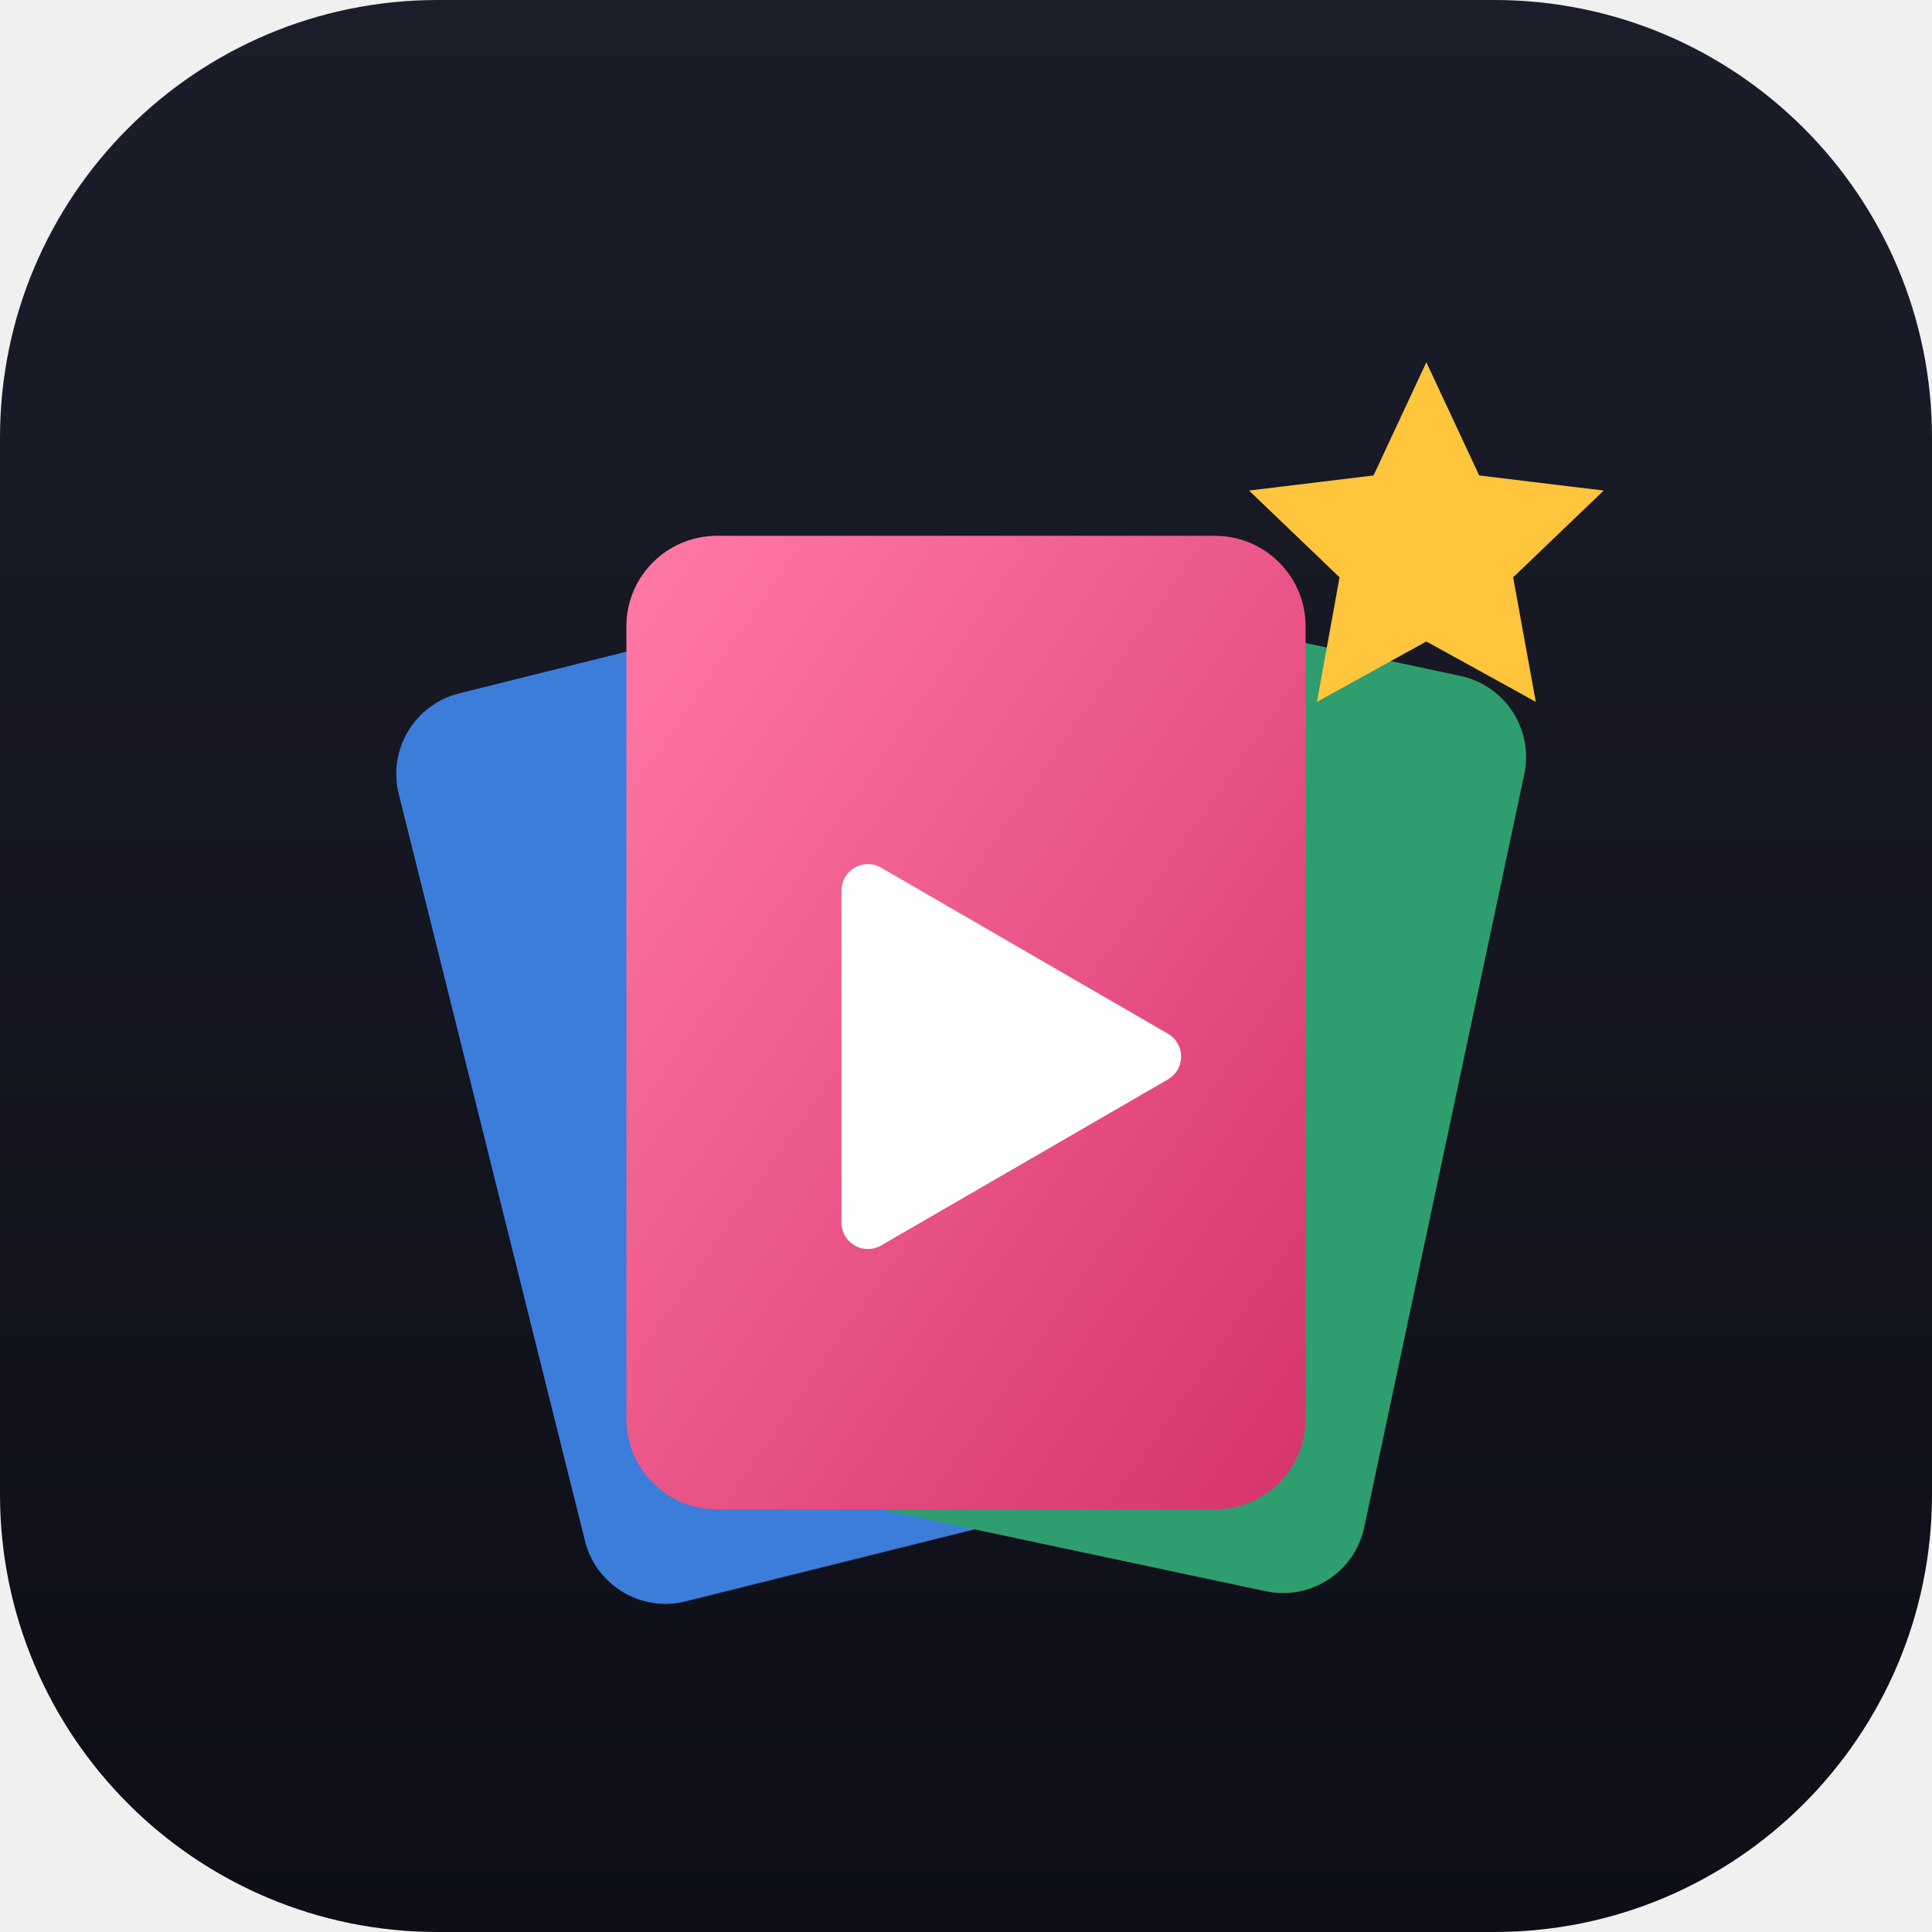
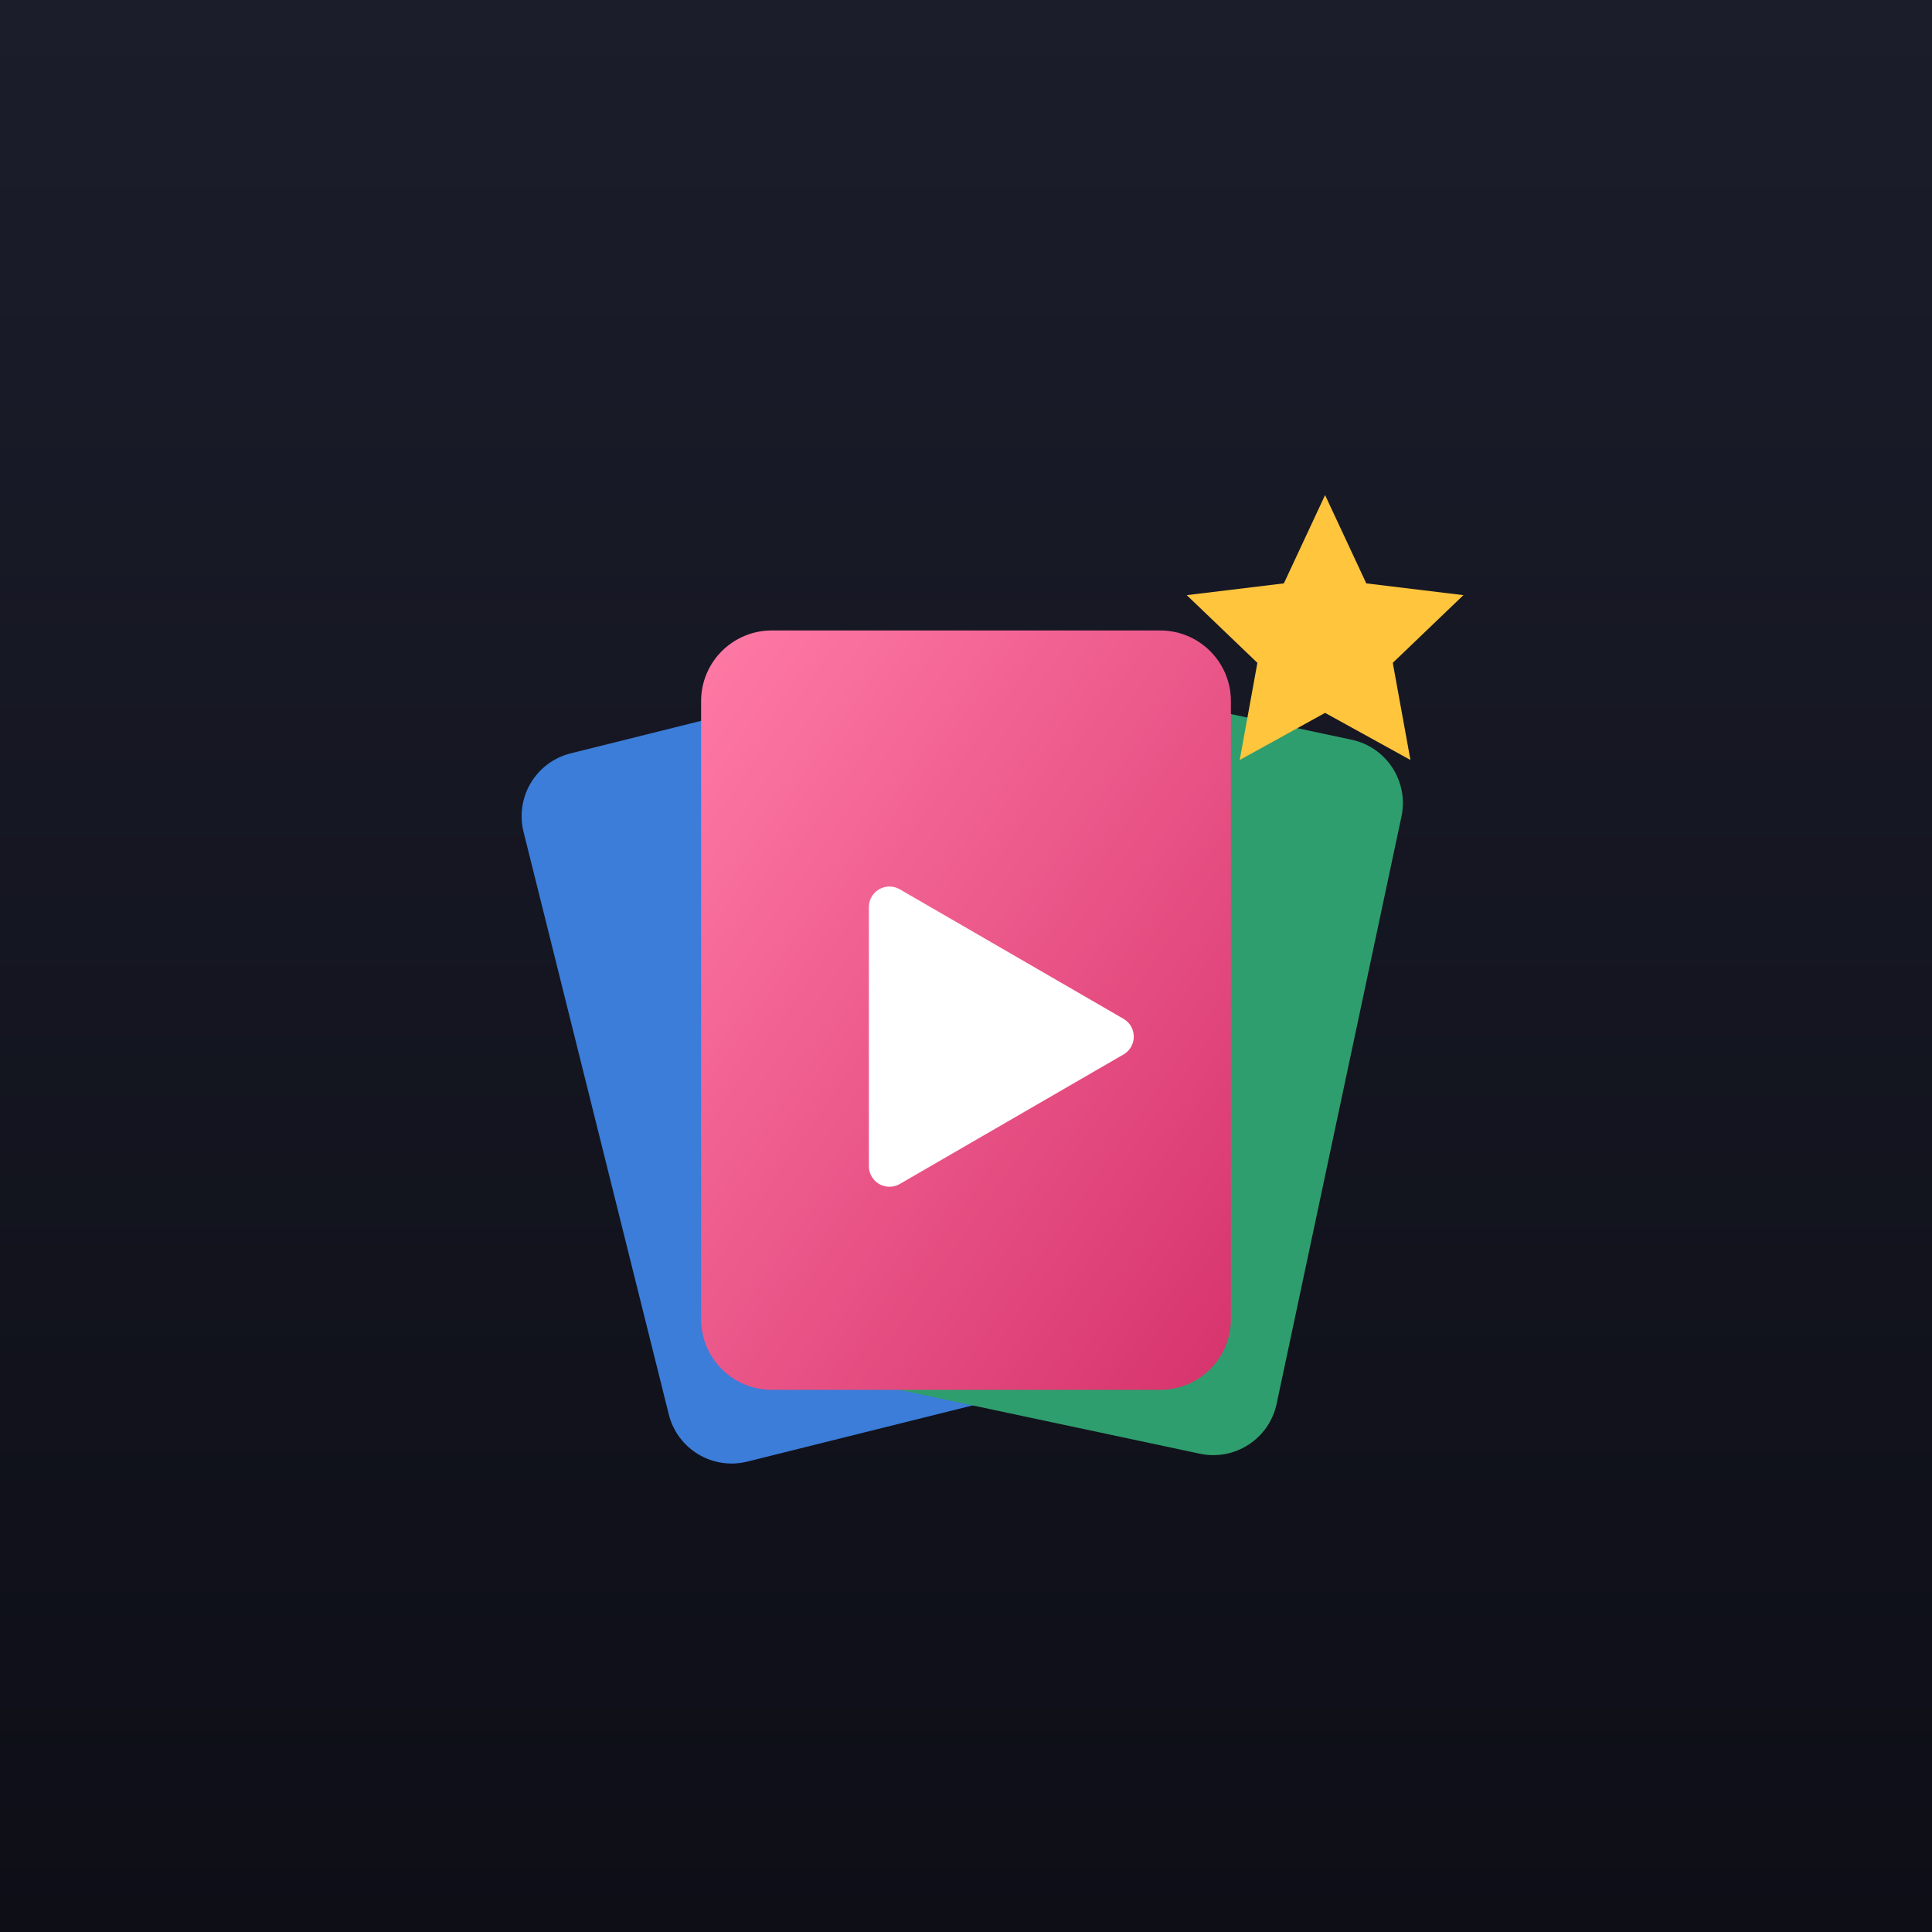
<svg xmlns="http://www.w3.org/2000/svg" viewBox="0 0 512 512">
  <defs>
    <linearGradient id="bg" x1="0" y1="0" x2="0" y2="1">
      <stop offset="0" stop-color="#1b1d2b" />
      <stop offset="1" stop-color="#0d0e16" />
    </linearGradient>
    <linearGradient id="c1" x1="0" y1="0" x2="1" y2="1">
      <stop offset="0" stop-color="#ff7aa6" />
      <stop offset="1" stop-color="#d6336c" />
    </linearGradient>
  </defs>
-   <rect width="512" height="512" rx="116" fill="url(#bg)" />
-   <g transform="translate(256 276)">
-     <rect x="-86" y="-128" width="172" height="248" rx="22" fill="#3b7dd8" transform="rotate(-14) translate(-44 6)" />
-     <rect x="-86" y="-128" width="172" height="248" rx="22" fill="#2f9e6e" transform="rotate(12) translate(44 6)" />
-     <rect x="-90" y="-134" width="180" height="258" rx="24" fill="url(#c1)" />
-     <path d="M-26 -40 L-26 48 L50 4 Z" fill="#fff" stroke="#fff" stroke-width="14" stroke-linejoin="round" />
+   <rect width="512" height="512" fill="url(#bg)" />
+   <g transform="translate(256 256) scale(.78) translate(-256 -256)">
+     <g transform="translate(256 276)">
+       <rect x="-86" y="-128" width="172" height="248" rx="22" fill="#3b7dd8" transform="rotate(-14) translate(-44 6)" />
+       <rect x="-86" y="-128" width="172" height="248" rx="22" fill="#2f9e6e" transform="rotate(12) translate(44 6)" />
+       <rect x="-90" y="-134" width="180" height="258" rx="24" fill="url(#c1)" />
+       <path d="M-26 -40 L-26 48 L50 4 Z" fill="#fff" stroke="#fff" stroke-width="14" stroke-linejoin="round" />
+     </g>
+     <path d="M378 96 l14 30 33 4 -24 23 6 33 -29 -16 -29 16 6 -33 -24 -23 33 -4z" fill="#ffc53d" />
  </g>
-   <path d="M378 96 l14 30 33 4 -24 23 6 33 -29 -16 -29 16 6 -33 -24 -23 33 -4z" fill="#ffc53d" />
</svg>
